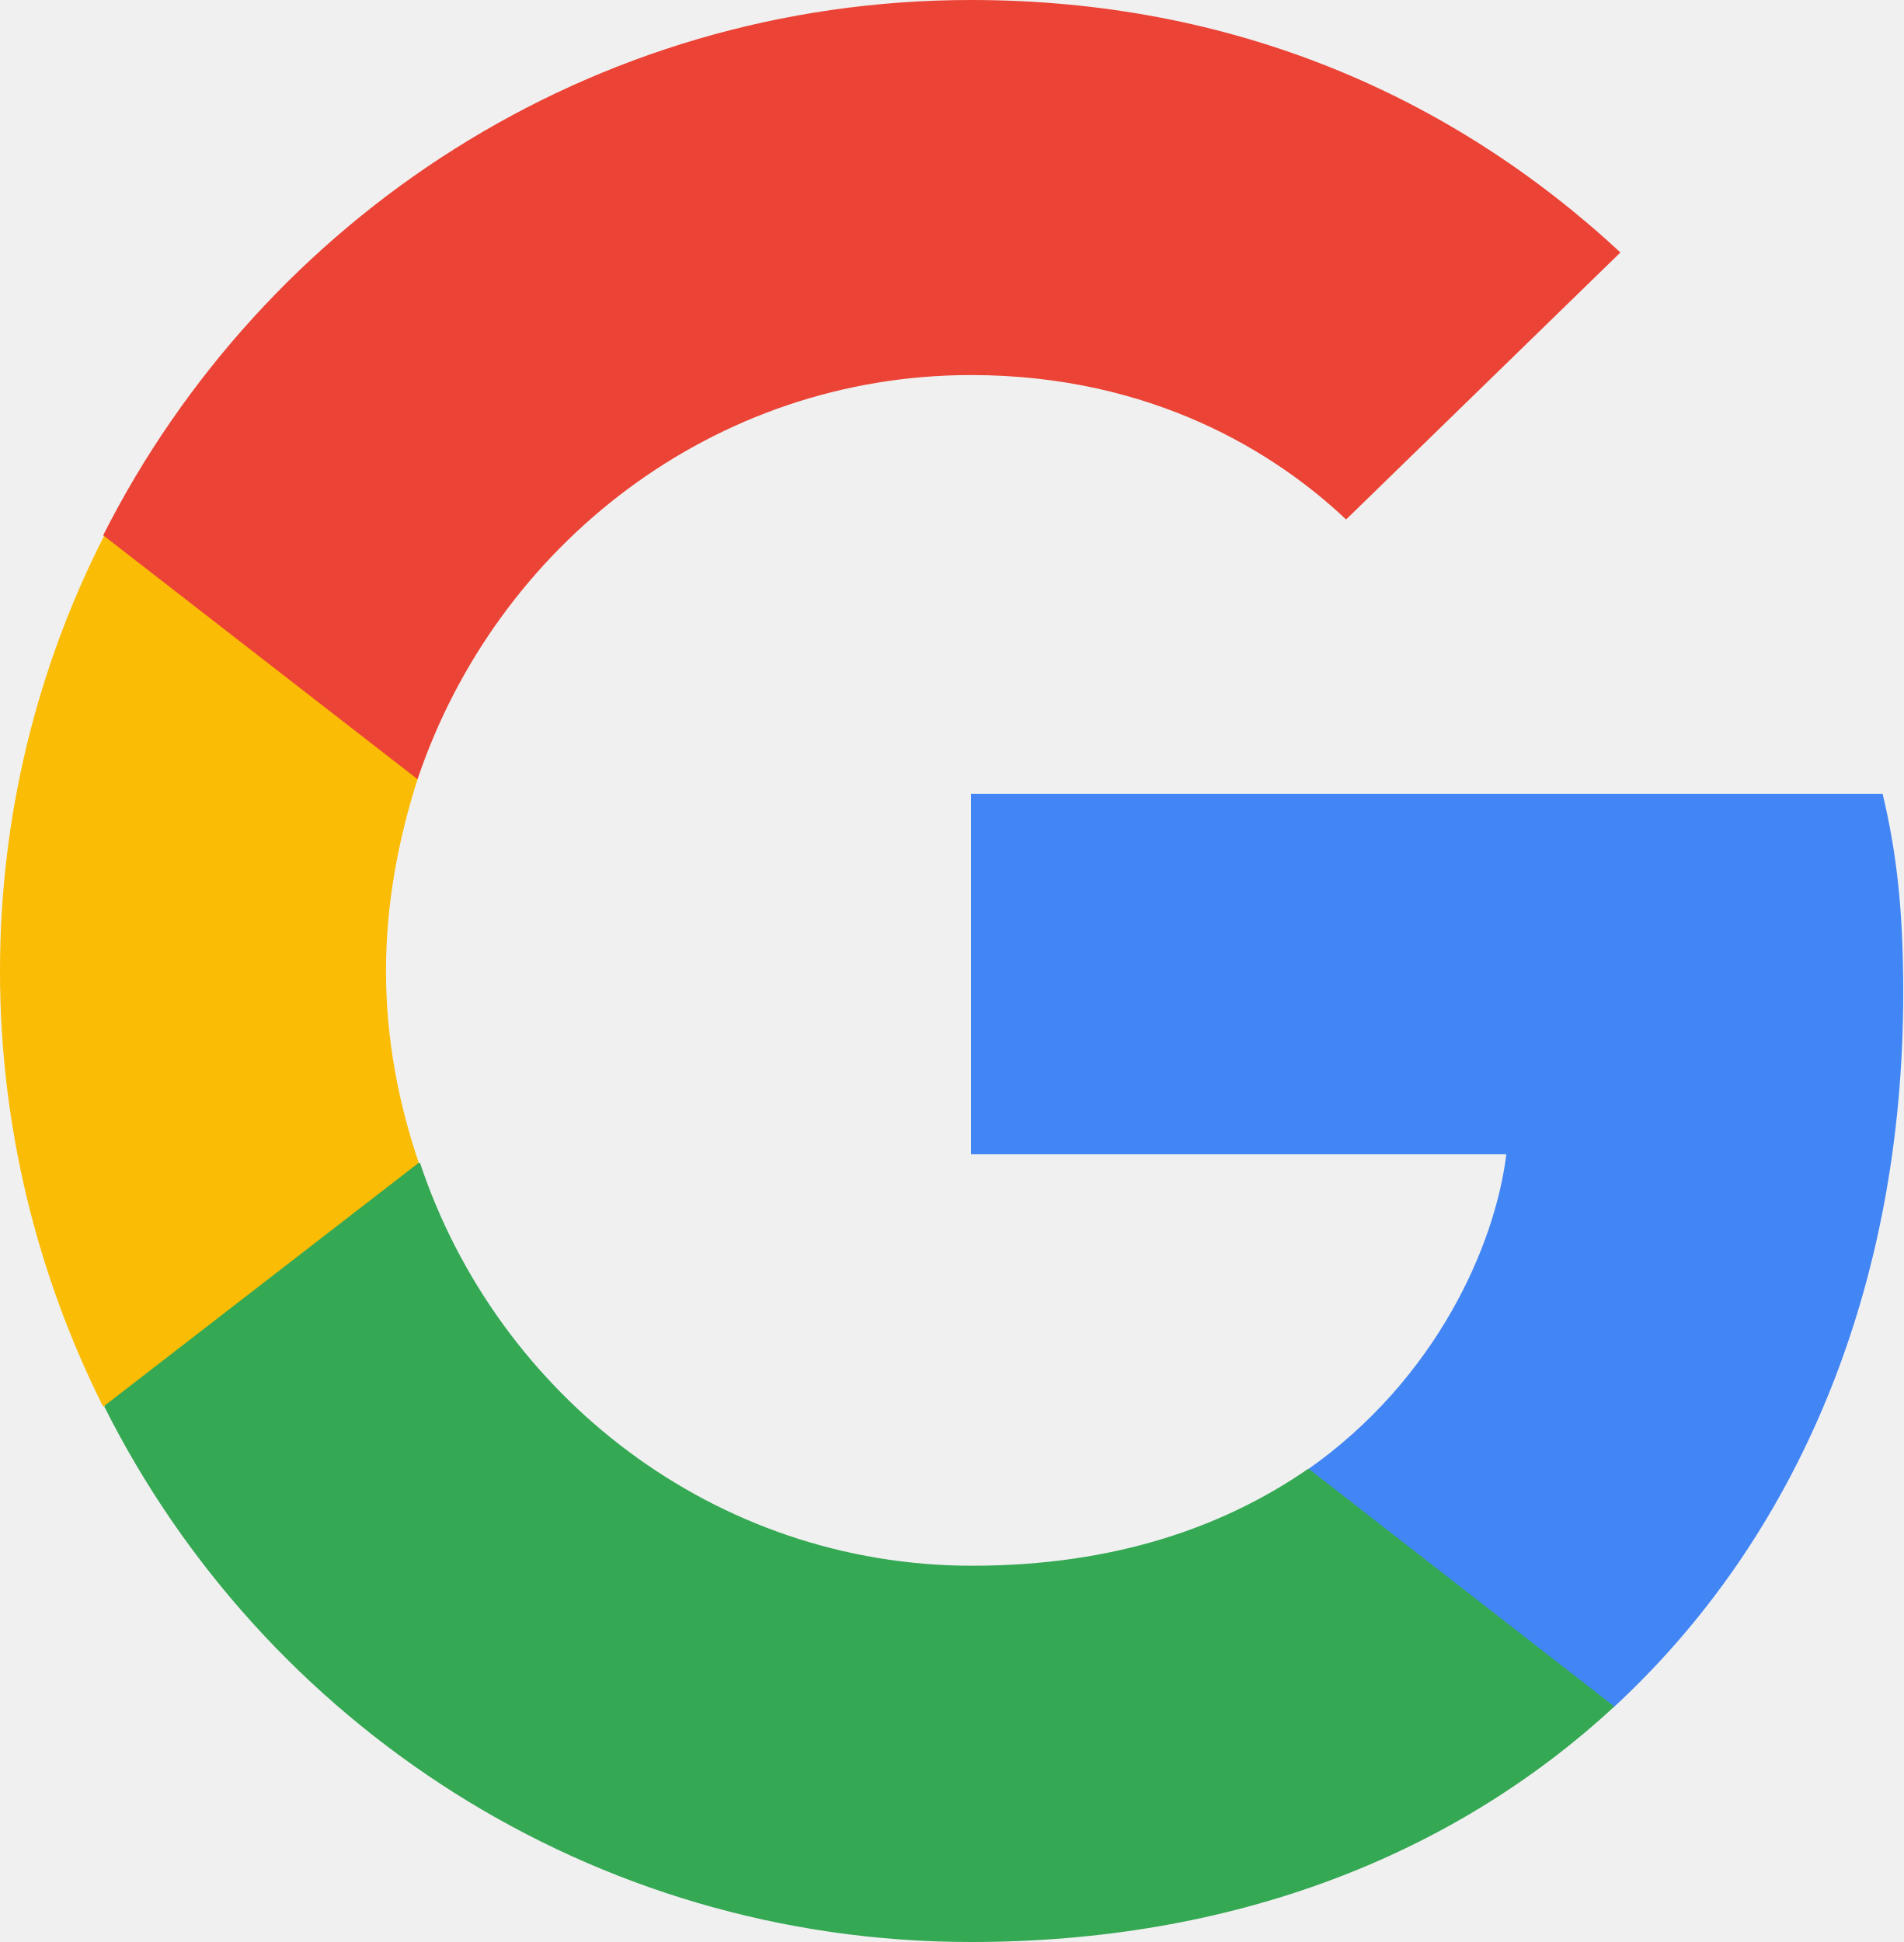
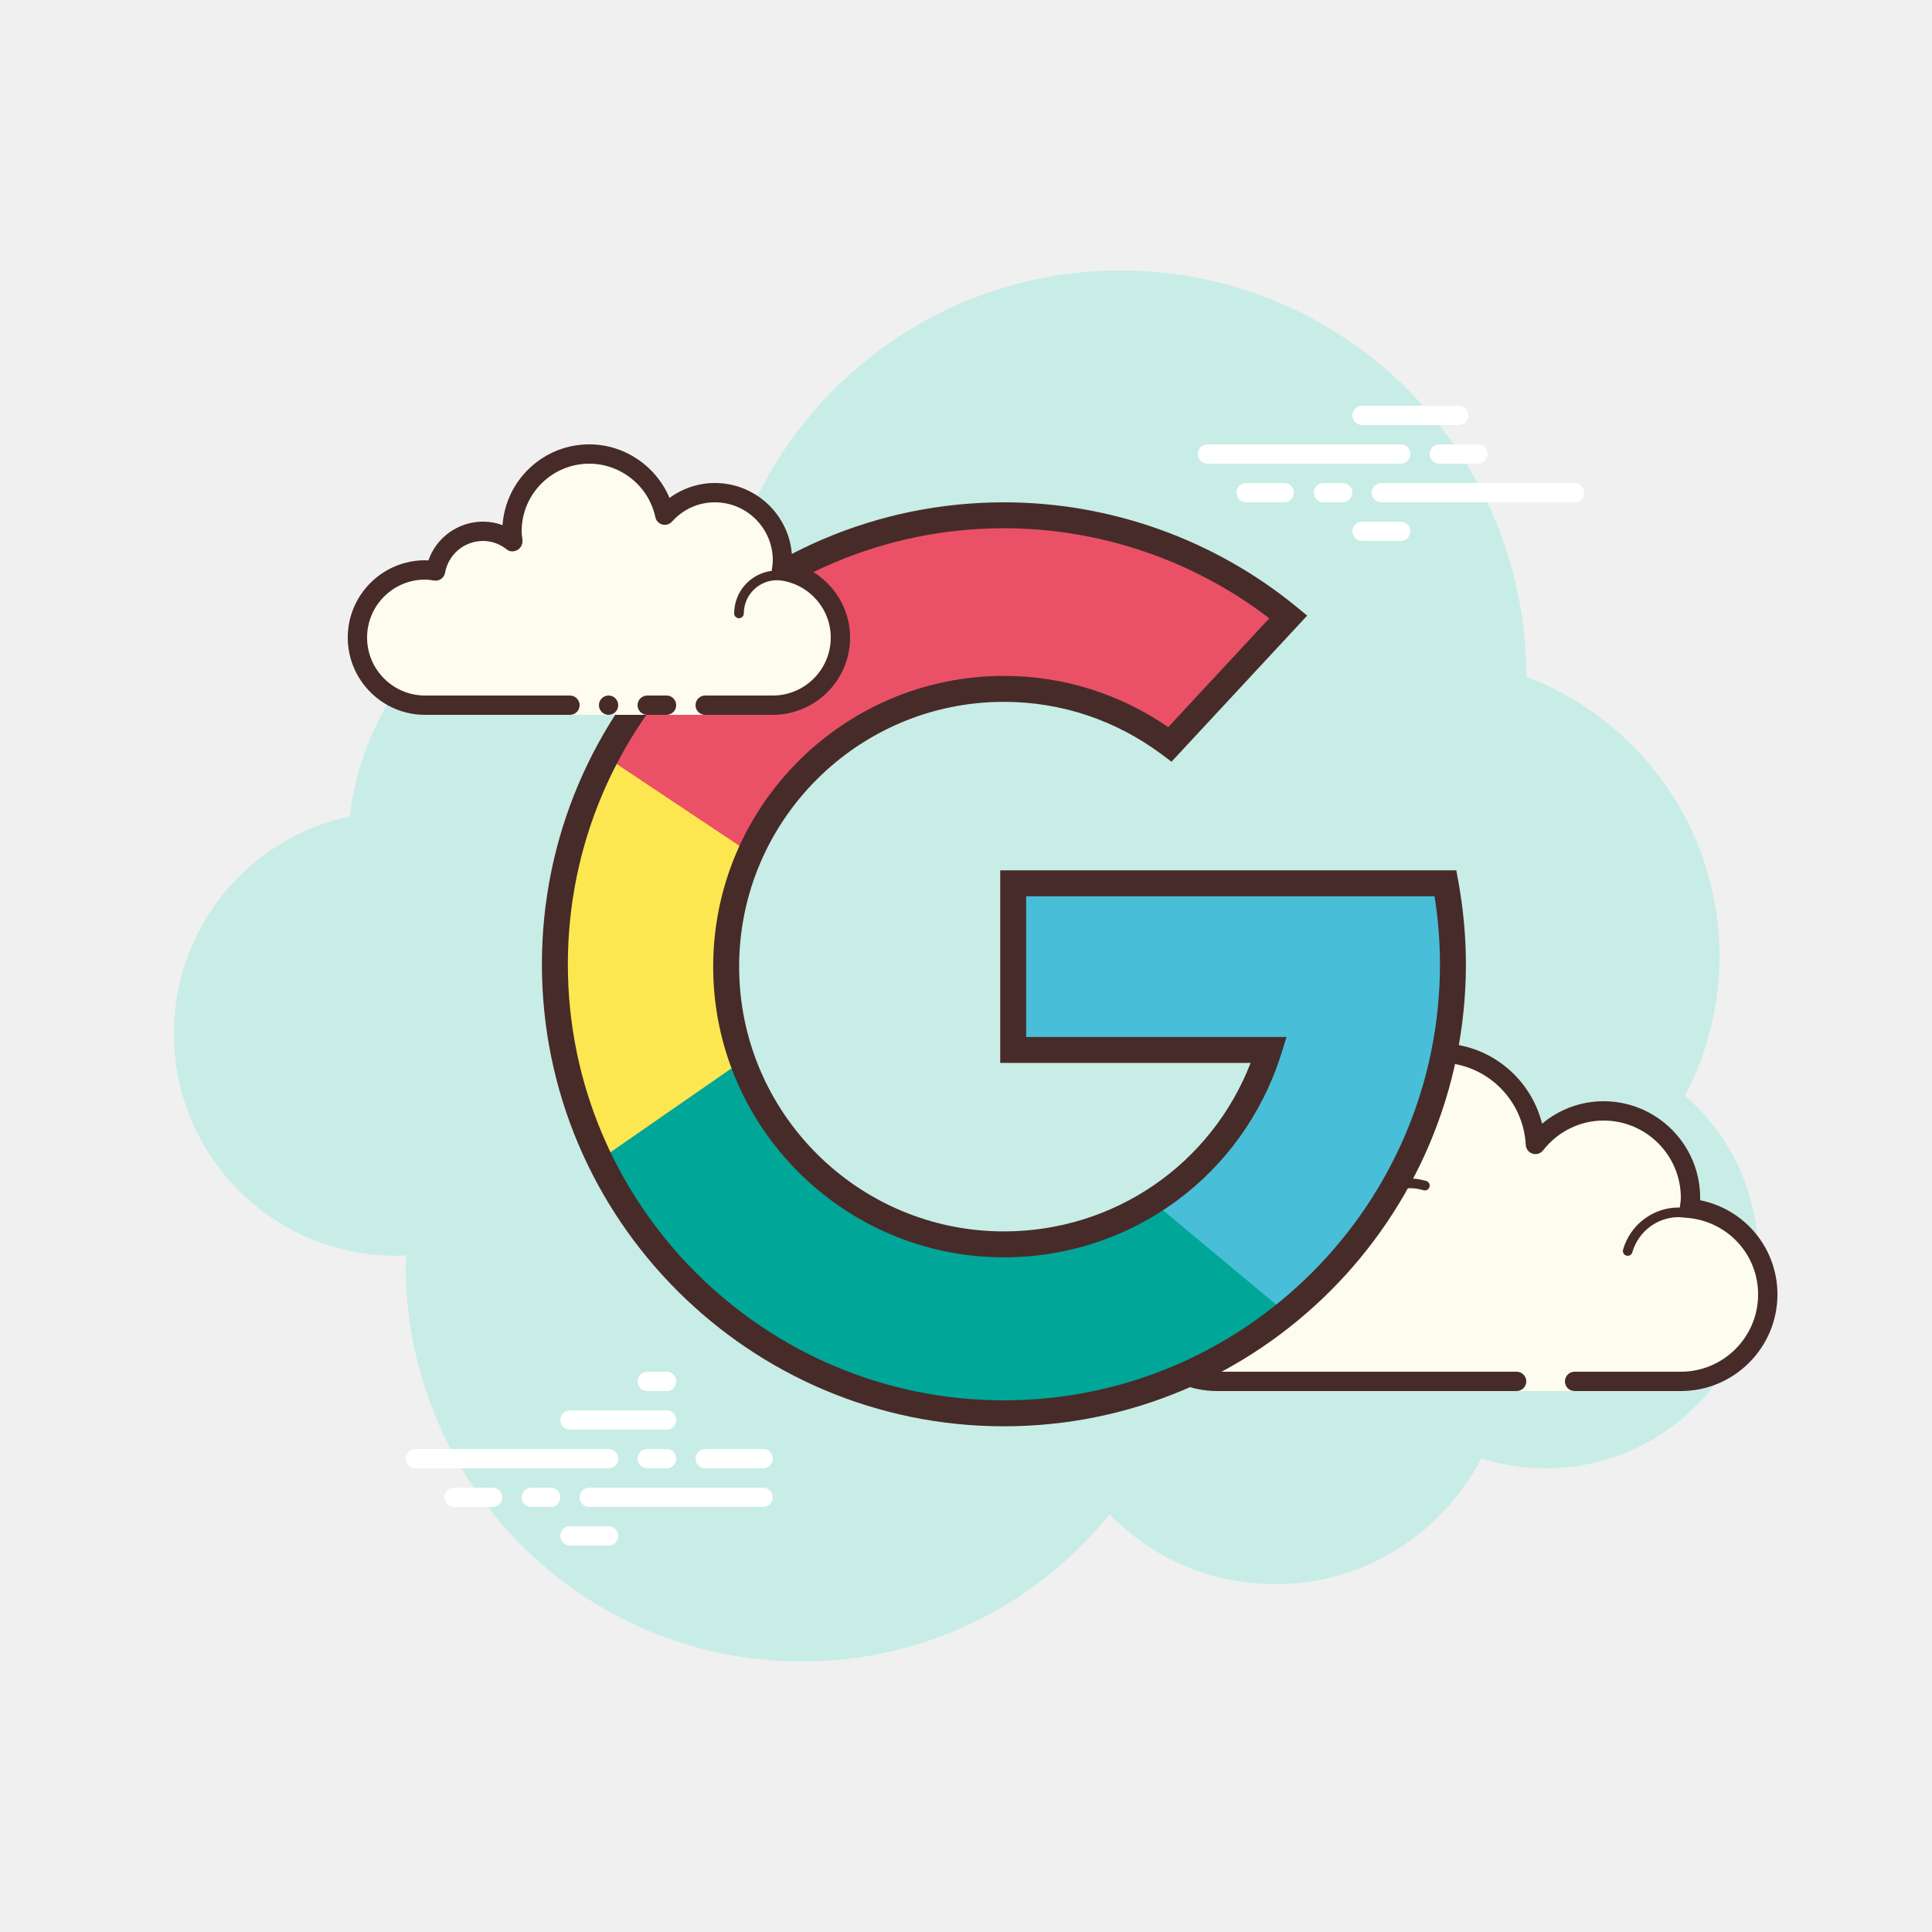
- <svg xmlns="http://www.w3.org/2000/svg" version="1.1" id="Layer_1" x="0px" y="0px" viewBox="0 0 156.8 160" style="enable-background:new 0 0 156.8 160;" xml:space="preserve">
-   <style type="text/css">
- 	.st0{fill:#4285F4;}
- 	.st1{fill:#34A853;}
- 	.st2{fill:#FBBC05;}
- 	.st3{fill:#EB4335;}
- </style>
-   <path class="st0" d="M156.8,81.8c0-6.6-0.5-11.4-1.7-16.4H80v29.7h44.1c-0.9,7.4-5.7,18.5-16.4,26l-0.1,1l23.7,18.4l1.6,0.2  C148.1,126.7,156.8,106.1,156.8,81.8" />
-   <path class="st1" d="M80,160c21.6,0,39.7-7.1,53-19.4l-25.2-19.6c-6.8,4.7-15.8,8-27.7,8c-21.2,0-39.1-14-45.5-33.2l-0.9,0.1  L8.9,115l-0.3,0.9C21.7,142,48.7,160,80,160" />
-   <path class="st2" d="M34.5,95.8c-1.7-5-2.7-10.3-2.7-15.8c0-5.5,1-10.8,2.6-15.8l0-1.1l-25-19.4l-0.8,0.4C3.1,54.9,0,67.1,0,80  s3.1,25.1,8.5,35.9L34.5,95.8" />
-   <path class="st3" d="M80,30.9c15,0,25.2,6.5,30.9,11.9l22.6-22C119.6,7.9,101.6,0,80,0C48.7,0,21.7,18,8.5,44.1l25.9,20.1  C40.9,44.9,58.8,30.9,80,30.9" />
+ <svg xmlns="http://www.w3.org/2000/svg" viewBox="0 0 100 100" width="100px" height="100px">
+   <path fill="#c7ede6" d="M87.215,56.71C88.35,54.555,89,52.105,89,49.5c0-6.621-4.159-12.257-10.001-14.478 C78.999,35.015,79,35.008,79,35c0-11.598-9.402-21-21-21c-9.784,0-17.981,6.701-20.313,15.757C36.211,29.272,34.638,29,33,29 c-7.692,0-14.023,5.793-14.89,13.252C12.906,43.353,9,47.969,9,53.5C9,59.851,14.149,65,20.5,65c0.177,0,0.352-0.012,0.526-0.022 C21.022,65.153,21,65.324,21,65.5C21,76.822,30.178,86,41.5,86c6.437,0,12.175-2.972,15.934-7.614C59.612,80.611,62.64,82,66,82 c4.65,0,8.674-2.65,10.666-6.518C77.718,75.817,78.837,76,80,76c6.075,0,11-4.925,11-11C91,61.689,89.53,58.727,87.215,56.71z" />
+   <path fill="#fdfcef" d="M78.5,71.5V72h3v-0.5c0,0,4.242,0,5.5,0c2.485,0,4.5-2.015,4.5-4.5 c0-2.333-1.782-4.229-4.055-4.455C87.467,62.364,87.5,62.187,87.5,62c0-2.485-2.015-4.5-4.5-4.5c-1.438,0-2.703,0.686-3.527,1.736 C79.333,56.6,77.171,54.5,74.5,54.5c-2.761,0-5,2.239-5,5c0,0.446,0.077,0.87,0.187,1.282C69.045,60.005,68.086,59.5,67,59.5 c-1.781,0-3.234,1.335-3.455,3.055C63.364,62.533,63.187,62.5,63,62.5c-2.485,0-4.5,2.015-4.5,4.5s2.015,4.5,4.5,4.5s9.5,0,9.5,0 H78.5z" />
+   <path fill="#472b29" d="M74.5,54c-3.033,0-5.5,2.467-5.5,5.5c0,0.016,0,0.031,0,0.047C68.398,59.192,67.71,59,67,59 c-1.831,0-3.411,1.261-3.858,3.005C63.095,62.002,63.048,62,63,62c-2.757,0-5,2.243-5,5s2.243,5,5,5h15.5 c0.276,0,0.5-0.224,0.5-0.5S78.776,71,78.5,71H63c-2.206,0-4-1.794-4-4s1.794-4,4-4c0.117,0,0.23,0.017,0.343,0.032l0.141,0.019 c0.021,0.003,0.041,0.004,0.062,0.004c0.246,0,0.462-0.185,0.495-0.437C64.232,61.125,65.504,60,67,60 c0.885,0,1.723,0.401,2.301,1.1c0.098,0.118,0.241,0.182,0.386,0.182c0.078,0,0.156-0.018,0.228-0.056 c0.209-0.107,0.314-0.346,0.254-0.573C70.054,60.218,70,59.852,70,59.5c0-2.481,2.019-4.5,4.5-4.5 c2.381,0,4.347,1.872,4.474,4.263c0.011,0.208,0.15,0.387,0.349,0.45c0.05,0.016,0.101,0.024,0.152,0.024 c0.15,0,0.296-0.069,0.392-0.192C80.638,58.563,81.779,58,83,58c2.206,0,4,1.794,4,4c0,0.117-0.017,0.23-0.032,0.343l-0.019,0.141 c-0.016,0.134,0.022,0.268,0.106,0.373c0.084,0.105,0.207,0.172,0.34,0.185C89.451,63.247,91,64.949,91,67c0,2.206-1.794,4-4,4 h-5.5c-0.276,0-0.5,0.224-0.5,0.5s0.224,0.5,0.5,0.5H87c2.757,0,5-2.243,5-5c0-2.397-1.689-4.413-4.003-4.877 C87.999,62.082,88,62.041,88,62c0-2.757-2.243-5-5-5c-1.176,0-2.293,0.416-3.183,1.164C79.219,55.76,77.055,54,74.5,54L74.5,54z" />
+   <path fill="#472b29" d="M73 61c-1.403 0-2.609.999-2.913 2.341C69.72 63.119 69.301 63 68.875 63c-1.202 0-2.198.897-2.353 2.068C66.319 65.022 66.126 65 65.938 65c-1.529 0-2.811 1.2-2.918 2.732C63.01 67.87 63.114 67.99 63.251 68c.006 0 .012 0 .018 0 .13 0 .24-.101.249-.232.089-1.271 1.151-2.268 2.419-2.268.229 0 .47.041.738.127.022.007.045.01.067.01.055 0 .11-.02.156-.054C66.962 65.537 67 65.455 67 65.375c0-1.034.841-1.875 1.875-1.875.447 0 .885.168 1.231.473.047.041.106.063.165.063.032 0 .063-.006.093-.019.088-.035.148-.117.155-.212C70.623 62.512 71.712 61.5 73 61.5c.208 0 .425.034.682.107.023.007.047.01.07.01.109 0 .207-.073.239-.182.038-.133-.039-.271-.172-.309C73.517 61.04 73.256 61 73 61L73 61zM86.883 62.5c-1.326 0-2.508.897-2.874 2.182-.038.133.039.271.172.309C84.205 64.997 84.228 65 84.25 65c.109 0 .209-.072.24-.182C84.795 63.748 85.779 63 86.883 63c.117 0 .23.014.342.029.012.002.023.003.035.003.121 0 .229-.092.246-.217.019-.137-.077-.263-.214-.281C87.158 62.516 87.022 62.5 86.883 62.5L86.883 62.5z" />
+   <path fill="#fff" d="M31.5 76h-10c-.276 0-.5-.224-.5-.5s.224-.5.5-.5h10c.276 0 .5.224.5.5S31.777 76 31.5 76zM34.5 76h-1c-.276 0-.5-.224-.5-.5s.224-.5.5-.5h1c.276 0 .5.224.5.5S34.777 76 34.5 76zM39.491 78H30.5c-.276 0-.5-.224-.5-.5s.224-.5.5-.5h8.991c.276 0 .5.224.5.5S39.767 78 39.491 78zM28.5 78h-1c-.276 0-.5-.224-.5-.5s.224-.5.5-.5h1c.276 0 .5.224.5.5S28.777 78 28.5 78zM25.5 78h-2c-.276 0-.5-.224-.5-.5s.224-.5.5-.5h2c.276 0 .5.224.5.5S25.777 78 25.5 78zM31.5 80h-2c-.276 0-.5-.224-.5-.5s.224-.5.5-.5h2c.276 0 .5.224.5.5S31.776 80 31.5 80zM34.5 71c-.177 0-.823 0-1 0-.276 0-.5.224-.5.5 0 .276.224.5.5.5.177 0 .823 0 1 0 .276 0 .5-.224.5-.5C35 71.224 34.776 71 34.5 71zM34.5 73c-.177 0-4.823 0-5 0-.276 0-.5.224-.5.5 0 .276.224.5.5.5.177 0 4.823 0 5 0 .276 0 .5-.224.5-.5C35 73.224 34.776 73 34.5 73zM39.5 75c-.177 0-2.823 0-3 0-.276 0-.5.224-.5.5 0 .276.224.5.5.5.177 0 2.823 0 3 0 .276 0 .5-.224.5-.5C40 75.224 39.776 75 39.5 75z" />
+   <g>
+     <path fill="#fff" d="M72.5 24h-10c-.276 0-.5-.224-.5-.5s.224-.5.5-.5h10c.276 0 .5.224.5.5S72.776 24 72.5 24zM76.5 24h-2c-.276 0-.5-.224-.5-.5s.224-.5.5-.5h2c.276 0 .5.224.5.5S76.776 24 76.5 24zM81.5 26h-10c-.276 0-.5-.224-.5-.5s.224-.5.5-.5h10c.276 0 .5.224.5.5S81.777 26 81.5 26zM69.5 26h-1c-.276 0-.5-.224-.5-.5s.224-.5.5-.5h1c.276 0 .5.224.5.5S69.776 26 69.5 26zM66.47 26H64.5c-.276 0-.5-.224-.5-.5s.224-.5.5-.5h1.97c.276 0 .5.224.5.5S66.746 26 66.47 26zM75.5 22h-5c-.276 0-.5-.224-.5-.5s.224-.5.5-.5h5c.276 0 .5.224.5.5S75.777 22 75.5 22zM72.5 28h-2c-.276 0-.5-.224-.5-.5s.224-.5.5-.5h2c.276 0 .5.224.5.5S72.776 28 72.5 28z" />
+   </g>
+   <g>
+     <path fill="#ea5167" d="M37.81,47.585c1.164-6.772,7.049-11.929,14.153-11.929c3.227,0,6.196,1.076,8.595,2.872 l6.127-6.598c-4.009-3.286-9.134-5.259-14.722-5.259c-11.446,0-20.952,8.276-22.879,19.169L37.81,47.585z" />
+     <path fill="#00a698" d="M60.497,61.599c-2.387,1.765-5.338,2.81-8.534,2.81c-7.516,0-13.675-5.769-14.313-13.119 l-8.539,2.846c1.987,10.819,11.459,19.019,22.852,19.019c6.001,0,11.47-2.275,15.594-6.009L60.497,61.599z" />
+     <path fill="#48bed8" d="M69.693,45.72h-4.015H52.442v8.626h13.237c-1.028,3.272-3.194,6.039-6.034,7.839l6.944,5.787 c5.255-4.261,8.616-10.766,8.616-18.058c0-1.432-0.136-2.832-0.385-4.193H69.693z" />
+     <path fill="#fde751" d="M37.586,50.032c0-2.092,0.457-4.075,1.261-5.868l-7.493-4.995 c-1.679,3.214-2.634,6.866-2.634,10.744c0,3.627,0.832,7.059,2.313,10.117l7.511-5.206C38.193,53.58,37.586,51.389,37.586,50.032z" />
+   </g>
+   <g>
+     <path fill="#472b29" d="M51.962,73.825c-13.185,0-23.913-10.727-23.913-23.913S38.777,26,51.962,26 c5.511,0,10.89,1.922,15.146,5.411l0.552,0.452l-7.022,7.563l-0.483-0.361c-2.394-1.791-5.227-2.738-8.193-2.738 c-7.557,0-13.705,6.148-13.705,13.705s6.148,13.705,13.705,13.705c5.708,0,10.73-3.468,12.77-8.721H51.771v-9.968h23.608l0.1,0.55 c0.263,1.44,0.396,2.892,0.396,4.314C75.875,63.098,65.148,73.825,51.962,73.825z M51.962,27.342 c-12.445,0-22.57,10.125-22.57,22.57s10.125,22.57,22.57,22.57s22.57-10.125,22.57-22.57c0-1.161-0.094-2.343-0.28-3.522h-21.14 v7.284h13.48l-0.274,0.872c-1.98,6.3-7.75,10.533-14.357,10.533c-8.297,0-15.047-6.75-15.047-15.047s6.75-15.047,15.047-15.047 c3.058,0,5.985,0.915,8.506,2.652l5.231-5.633C61.775,28.993,56.925,27.342,51.962,27.342z" />
+   </g>
+   <g>
+     <path fill="#fdfcef" d="M36.5,36.5c0,0,1.567,0,3.5,0s3.5-1.567,3.5-3.5c0-1.781-1.335-3.234-3.055-3.455 C40.473,29.366,40.5,29.187,40.5,29c0-1.933-1.567-3.5-3.5-3.5c-1.032,0-1.95,0.455-2.59,1.165 c-0.384-1.808-1.987-3.165-3.91-3.165c-2.209,0-4,1.791-4,4c0,0.191,0.03,0.374,0.056,0.558C26.128,27.714,25.592,27.5,25,27.5 c-1.228,0-2.245,0.887-2.455,2.055C22.366,29.527,22.187,29.5,22,29.5c-1.933,0-3.5,1.567-3.5,3.5s1.567,3.5,3.5,3.5s7.5,0,7.5,0 V37h7V36.5z" />
+     <path fill="#472b29" d="M38.25 32C38.112 32 38 31.888 38 31.75c0-1.223.995-2.218 2.218-2.218.034.009.737-.001 1.244.136.133.036.212.173.176.306-.036.134-.173.213-.306.176-.444-.12-1.1-.12-1.113-.118-.948 0-1.719.771-1.719 1.718C38.5 31.888 38.388 32 38.25 32zM31.5 36A.5.5 0 1 0 31.5 37 .5.5 0 1 0 31.5 36z" />
+     <path fill="#472b29" d="M40,37h-3.5c-0.276,0-0.5-0.224-0.5-0.5s0.224-0.5,0.5-0.5H40c1.654,0,3-1.346,3-3 c0-1.496-1.125-2.768-2.618-2.959c-0.134-0.018-0.255-0.088-0.336-0.196s-0.115-0.244-0.094-0.377C39.975,29.314,40,29.16,40,29 c0-1.654-1.346-3-3-3c-0.85,0-1.638,0.355-2.219,1c-0.125,0.139-0.321,0.198-0.5,0.148c-0.182-0.049-0.321-0.195-0.36-0.379 C33.58,25.165,32.141,24,30.5,24c-1.93,0-3.5,1.57-3.5,3.5c0,0.143,0.021,0.28,0.041,0.418c0.029,0.203-0.063,0.438-0.242,0.54 c-0.179,0.102-0.396,0.118-0.556-0.01C25.878,28.155,25.449,28,25,28c-0.966,0-1.792,0.691-1.963,1.644 c-0.048,0.267-0.296,0.446-0.569,0.405C22.314,30.025,22.16,30,22,30c-1.654,0-3,1.346-3,3s1.346,3,3,3h7.5 c0.276,0,0.5,0.224,0.5,0.5S29.776,37,29.5,37H22c-2.206,0-4-1.794-4-4s1.794-4,4-4c0.059,0,0.116,0.002,0.174,0.006 C22.588,27.82,23.711,27,25,27c0.349,0,0.689,0.061,1.011,0.18C26.176,24.847,28.126,23,30.5,23c1.831,0,3.466,1.127,4.153,2.774 C35.333,25.276,36.155,25,37,25c2.206,0,4,1.794,4,4c0,0.048-0.001,0.095-0.004,0.142C42.739,29.59,44,31.169,44,33 C44,35.206,42.206,37,40,37z" />
+     <path fill="#472b29" d="M34.5,36c-0.159,0-0.841,0-1,0c-0.276,0-0.5,0.224-0.5,0.5c0,0.276,0.224,0.5,0.5,0.5 c0.159,0,0.841,0,1,0c0.276,0,0.5-0.224,0.5-0.5C35,36.224,34.776,36,34.5,36z" />
+   </g>
</svg>
